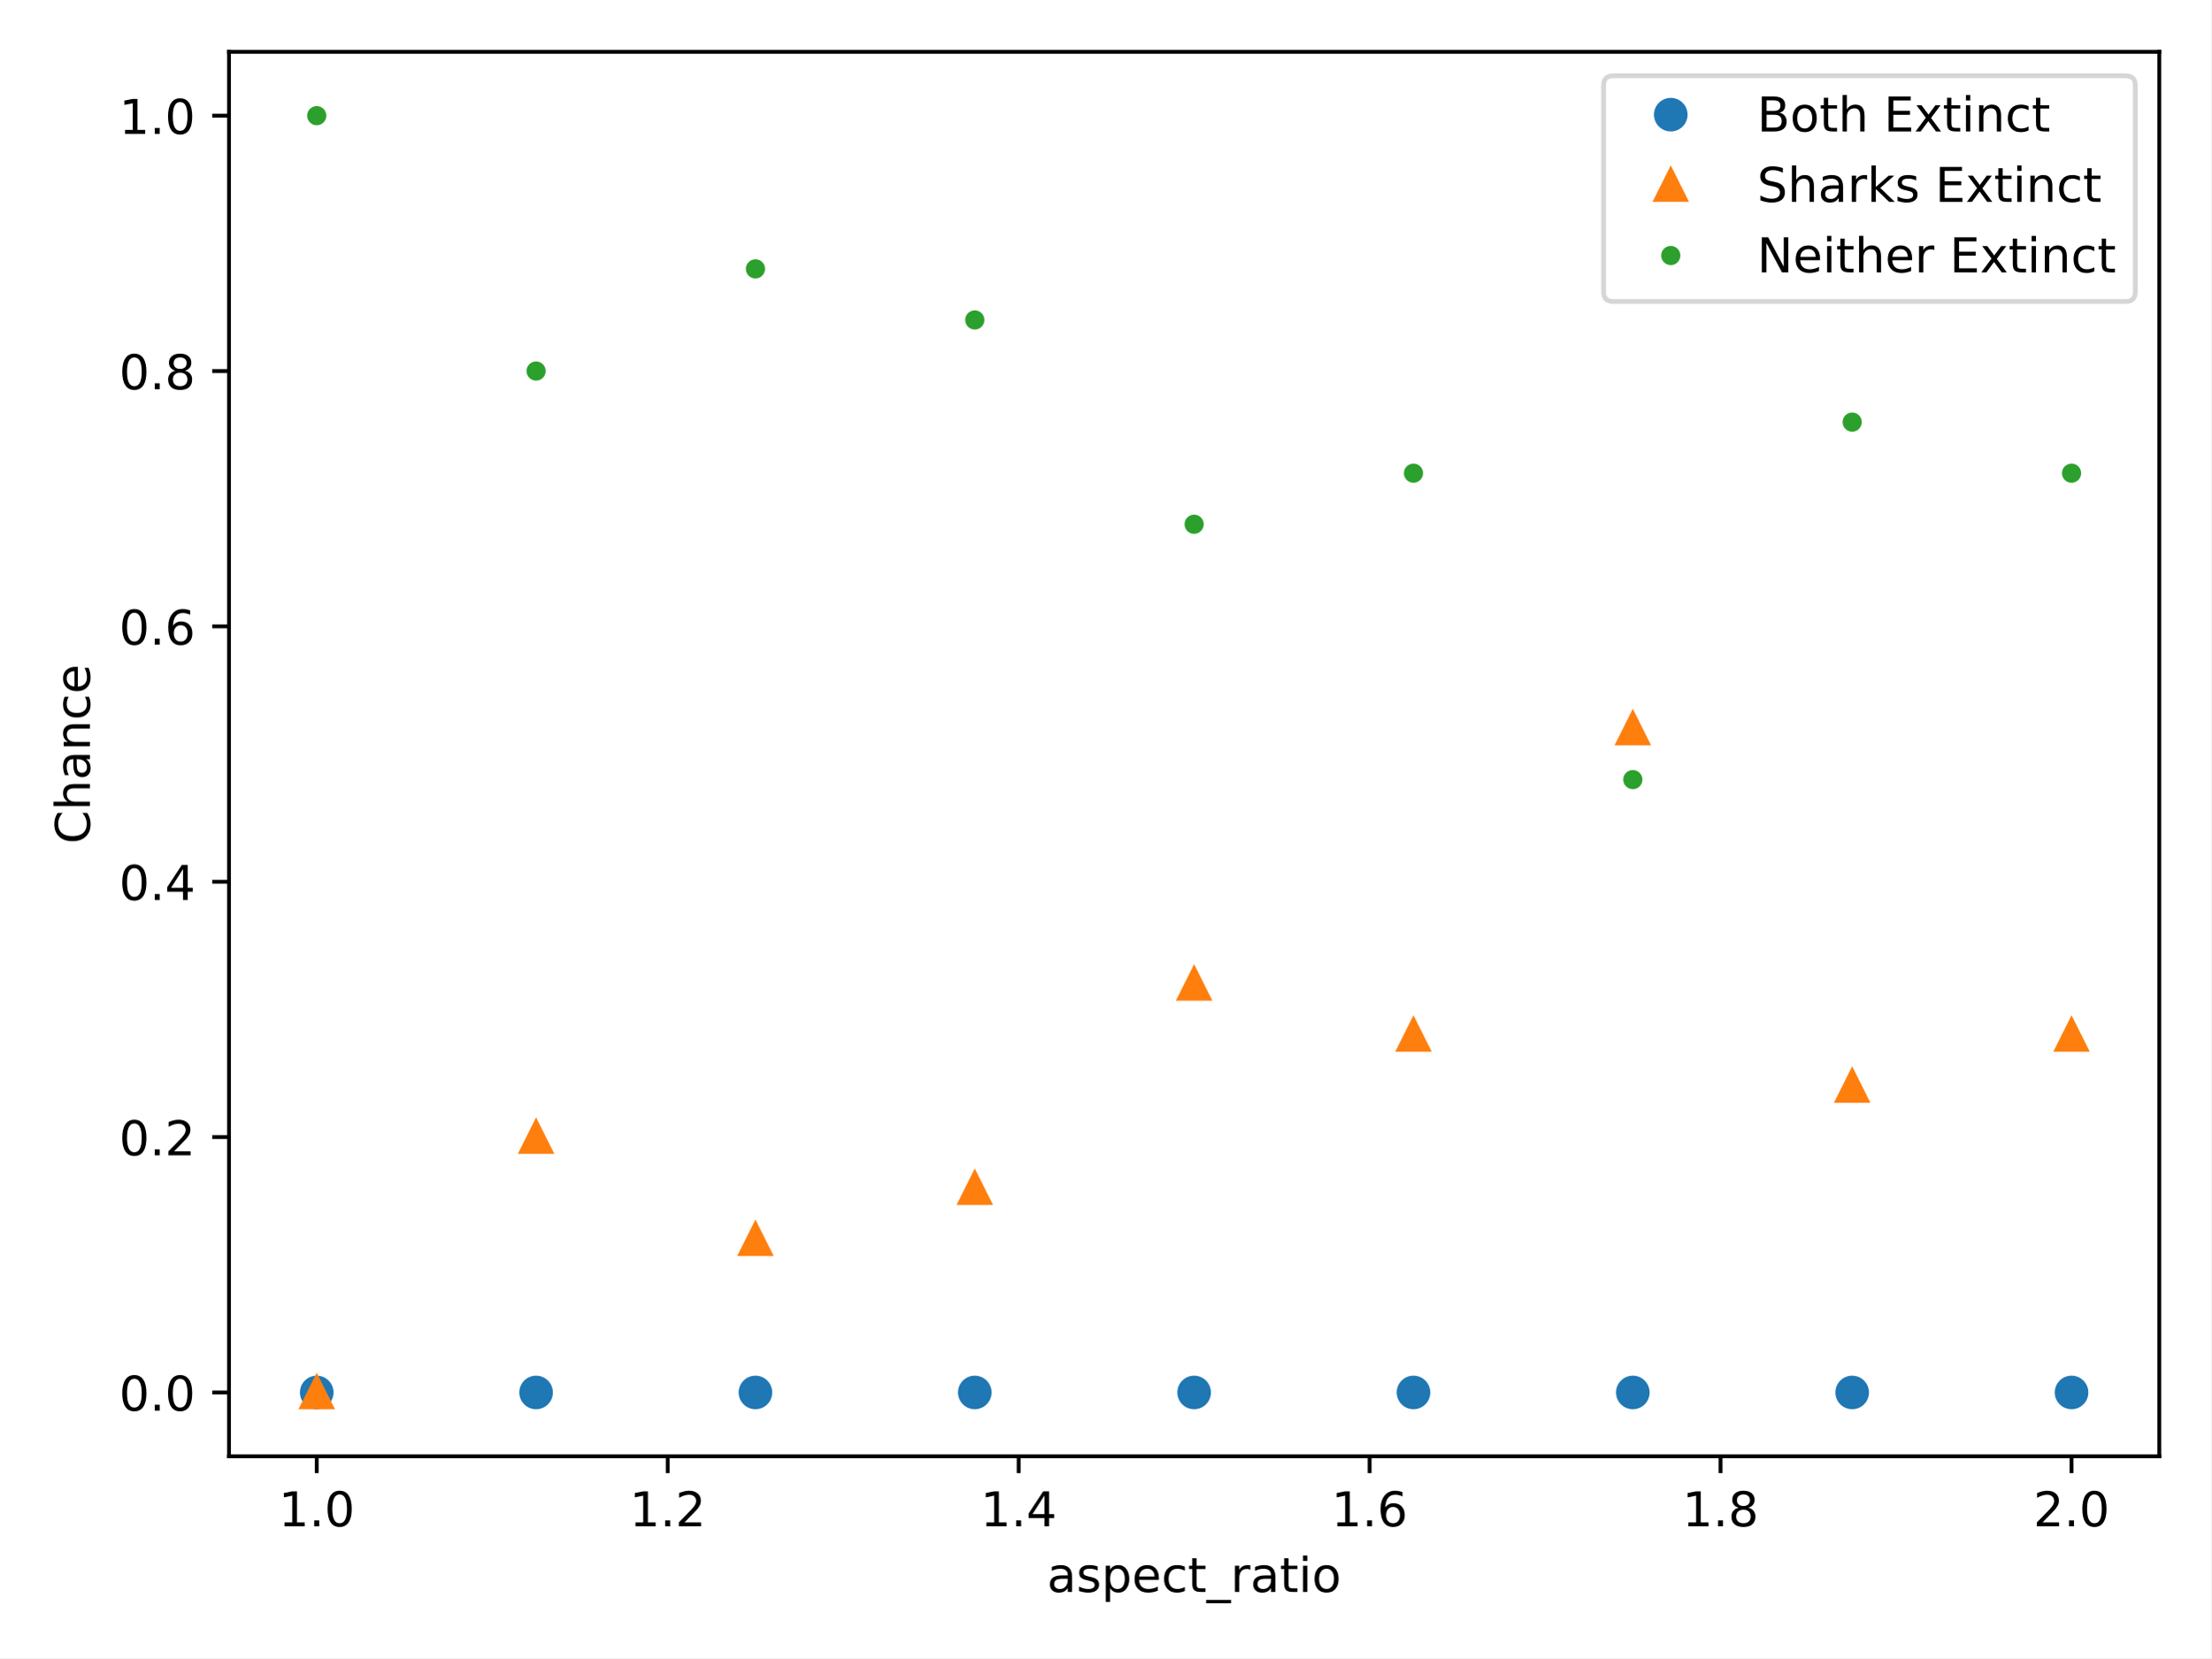
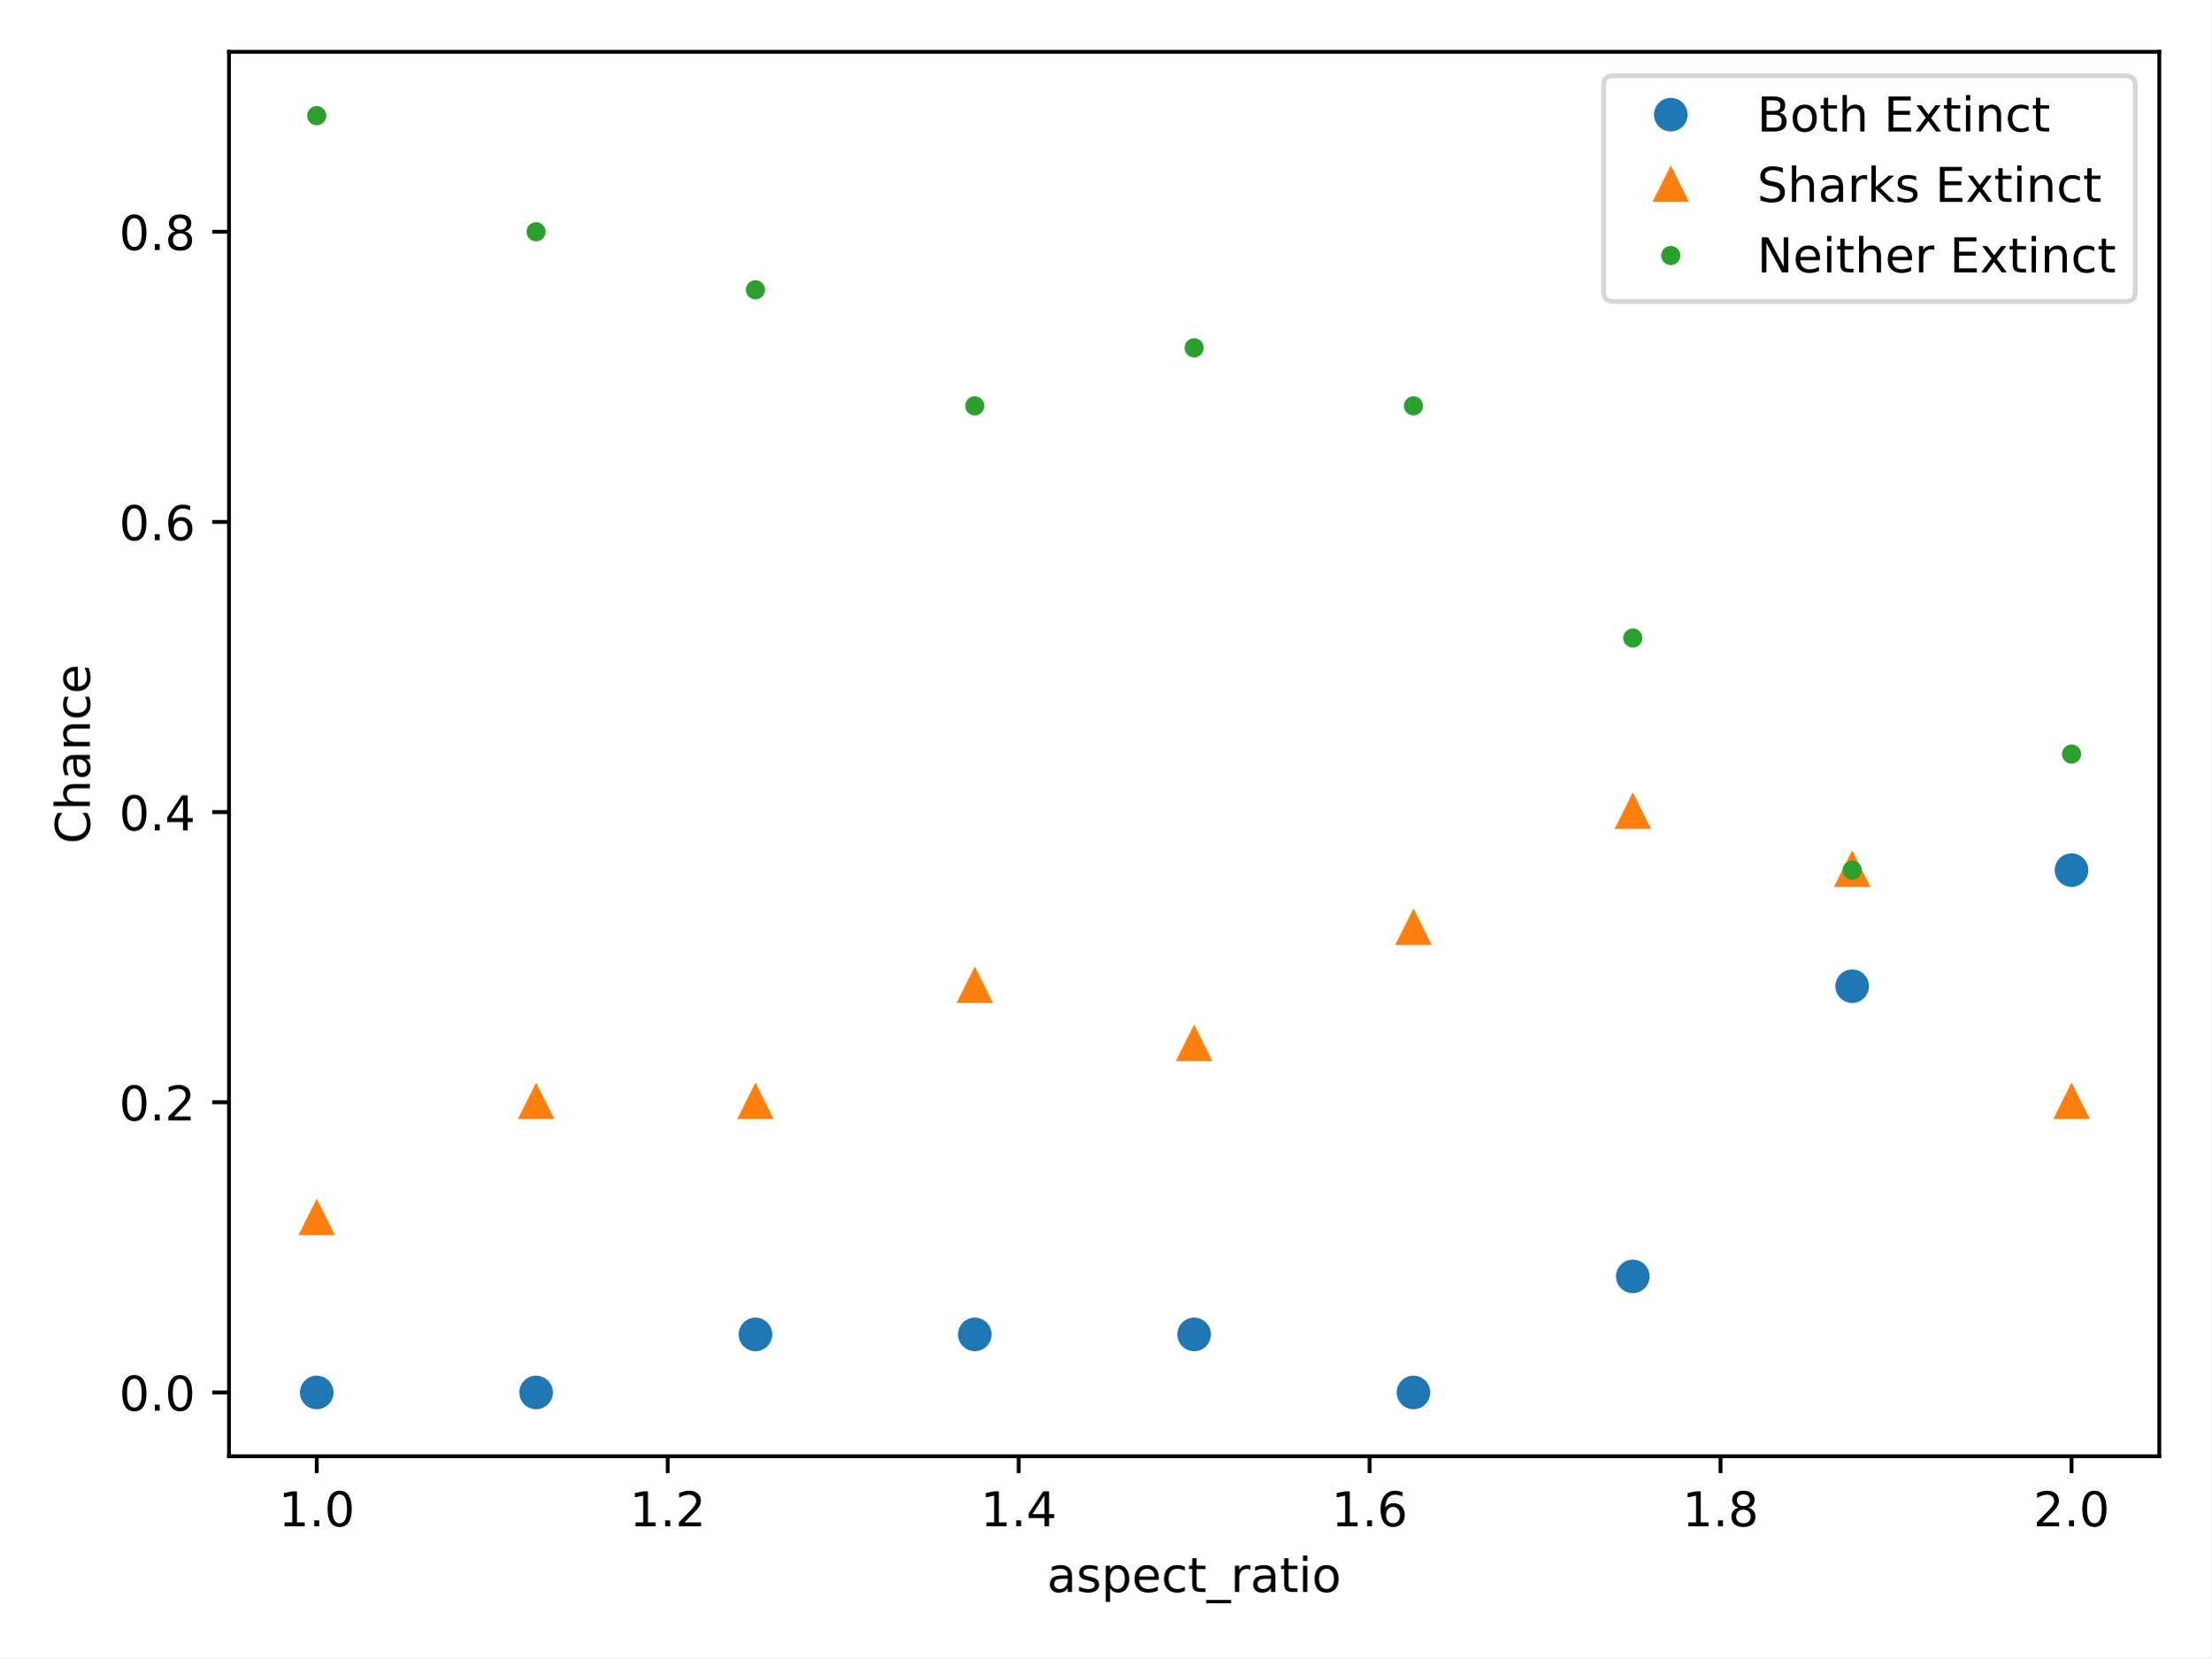
<svg xmlns="http://www.w3.org/2000/svg" xmlns:xlink="http://www.w3.org/1999/xlink" width="460.8pt" height="345.6pt" viewBox="0 0 460.8 345.6" version="1.1">
  <defs>
    <style type="text/css">*{stroke-linejoin: round; stroke-linecap: butt}</style>
  </defs>
  <g id="figure_1">
    <g id="patch_1">
      <path d="M 0 345.6  L 460.8 345.6  L 460.8 0  L 0 0  z " style="fill: #ffffff" />
    </g>
    <g id="axes_1">
      <g id="patch_2">
        <path d="M 47.72 303.539  L 450 303.539  L 450 10.8  L 47.72 10.8  z " style="fill: #ffffff" />
      </g>
      <g id="matplotlib.axis_1">
        <g id="xtick_1">
          <g id="line2d_1">
            <defs>
-               <path id="m0df5770759" d="M 0 0  L 0 3.5  " style="stroke: #000000; stroke-width: 0.8" />
-             </defs>
-             <g>
-               <use xlink:href="#m0df5770759" x="66.005" y="303.539" style="stroke: #000000; stroke-width: 0.8" />
+               <path id="m1a5b34db6d" d="M 0 0  L 0 3.5  " style="stroke: #000000; stroke-width: 0.8" />
+             </defs>
+             <g>
+               <use xlink:href="#m1a5b34db6d" x="66.005" y="303.539" style="stroke: #000000; stroke-width: 0.8" />
            </g>
          </g>
          <g id="text_1">
            <g transform="translate(58.05389 318.1372) scale(0.1 -0.1)">
              <defs>
                <path id="DejaVuSans-31" d="M 794 531  L 1825 531  L 1825 4091  L 703 3866  L 703 4441  L 1819 4666  L 2450 4666  L 2450 531  L 3481 531  L 3481 0  L 794 0  L 794 531  z " transform="scale(0.015625)" />
                <path id="DejaVuSans-2e" d="M 684 794  L 1344 794  L 1344 0  L 684 0  L 684 794  z " transform="scale(0.015625)" />
                <path id="DejaVuSans-30" d="M 2034 4250  Q 1547 4250 1301 3770  Q 1056 3291 1056 2328  Q 1056 1369 1301 889  Q 1547 409 2034 409  Q 2525 409 2770 889  Q 3016 1369 3016 2328  Q 3016 3291 2770 3770  Q 2525 4250 2034 4250  z M 2034 4750  Q 2819 4750 3233 4129  Q 3647 3509 3647 2328  Q 3647 1150 3233 529  Q 2819 -91 2034 -91  Q 1250 -91 836 529  Q 422 1150 422 2328  Q 422 3509 836 4129  Q 1250 4750 2034 4750  z " transform="scale(0.015625)" />
              </defs>
              <use xlink:href="#DejaVuSans-31" />
              <use xlink:href="#DejaVuSans-2e" transform="translate(63.62305 0)" />
              <use xlink:href="#DejaVuSans-30" transform="translate(95.41016 0)" />
            </g>
          </g>
        </g>
        <g id="xtick_2">
          <g id="line2d_2">
            <g>
-               <use xlink:href="#m0df5770759" x="139.147" y="303.539" style="stroke: #000000; stroke-width: 0.8" />
+               <use xlink:href="#m1a5b34db6d" x="139.147" y="303.539" style="stroke: #000000; stroke-width: 0.8" />
            </g>
          </g>
          <g id="text_2">
            <g transform="translate(131.1957 318.1372) scale(0.1 -0.1)">
              <defs>
                <path id="DejaVuSans-32" d="M 1228 531  L 3431 531  L 3431 0  L 469 0  L 469 531  Q 828 903 1448 1529  Q 2069 2156 2228 2338  Q 2531 2678 2651 2914  Q 2772 3150 2772 3378  Q 2772 3750 2511 3984  Q 2250 4219 1831 4219  Q 1534 4219 1204 4116  Q 875 4013 500 3803  L 500 4441  Q 881 4594 1212 4672  Q 1544 4750 1819 4750  Q 2544 4750 2975 4387  Q 3406 4025 3406 3419  Q 3406 3131 3298 2873  Q 3191 2616 2906 2266  Q 2828 2175 2409 1742  Q 1991 1309 1228 531  z " transform="scale(0.015625)" />
              </defs>
              <use xlink:href="#DejaVuSans-31" />
              <use xlink:href="#DejaVuSans-2e" transform="translate(63.62305 0)" />
              <use xlink:href="#DejaVuSans-32" transform="translate(95.41016 0)" />
            </g>
          </g>
        </g>
        <g id="xtick_3">
          <g id="line2d_3">
            <g>
-               <use xlink:href="#m0df5770759" x="212.289" y="303.539" style="stroke: #000000; stroke-width: 0.8" />
+               <use xlink:href="#m1a5b34db6d" x="212.289" y="303.539" style="stroke: #000000; stroke-width: 0.8" />
            </g>
          </g>
          <g id="text_3">
            <g transform="translate(204.3375 318.1372) scale(0.1 -0.1)">
              <defs>
                <path id="DejaVuSans-34" d="M 2419 4116  L 825 1625  L 2419 1625  L 2419 4116  z M 2253 4666  L 3047 4666  L 3047 1625  L 3713 1625  L 3713 1100  L 3047 1100  L 3047 0  L 2419 0  L 2419 1100  L 313 1100  L 313 1709  L 2253 4666  z " transform="scale(0.015625)" />
              </defs>
              <use xlink:href="#DejaVuSans-31" />
              <use xlink:href="#DejaVuSans-2e" transform="translate(63.62305 0)" />
              <use xlink:href="#DejaVuSans-34" transform="translate(95.41016 0)" />
            </g>
          </g>
        </g>
        <g id="xtick_4">
          <g id="line2d_4">
            <g>
-               <use xlink:href="#m0df5770759" x="285.431" y="303.539" style="stroke: #000000; stroke-width: 0.8" />
+               <use xlink:href="#m1a5b34db6d" x="285.431" y="303.539" style="stroke: #000000; stroke-width: 0.8" />
            </g>
          </g>
          <g id="text_4">
            <g transform="translate(277.4793 318.1372) scale(0.1 -0.1)">
              <defs>
                <path id="DejaVuSans-36" d="M 2113 2584  Q 1688 2584 1439 2293  Q 1191 2003 1191 1497  Q 1191 994 1439 701  Q 1688 409 2113 409  Q 2538 409 2786 701  Q 3034 994 3034 1497  Q 3034 2003 2786 2293  Q 2538 2584 2113 2584  z M 3366 4563  L 3366 3988  Q 3128 4100 2886 4159  Q 2644 4219 2406 4219  Q 1781 4219 1451 3797  Q 1122 3375 1075 2522  Q 1259 2794 1537 2939  Q 1816 3084 2150 3084  Q 2853 3084 3261 2657  Q 3669 2231 3669 1497  Q 3669 778 3244 343  Q 2819 -91 2113 -91  Q 1303 -91 875 529  Q 447 1150 447 2328  Q 447 3434 972 4092  Q 1497 4750 2381 4750  Q 2619 4750 2861 4703  Q 3103 4656 3366 4563  z " transform="scale(0.015625)" />
              </defs>
              <use xlink:href="#DejaVuSans-31" />
              <use xlink:href="#DejaVuSans-2e" transform="translate(63.62305 0)" />
              <use xlink:href="#DejaVuSans-36" transform="translate(95.41016 0)" />
            </g>
          </g>
        </g>
        <g id="xtick_5">
          <g id="line2d_5">
            <g>
-               <use xlink:href="#m0df5770759" x="358.573" y="303.539" style="stroke: #000000; stroke-width: 0.8" />
+               <use xlink:href="#m1a5b34db6d" x="358.573" y="303.539" style="stroke: #000000; stroke-width: 0.8" />
            </g>
          </g>
          <g id="text_5">
            <g transform="translate(350.6212 318.1372) scale(0.1 -0.1)">
              <defs>
                <path id="DejaVuSans-38" d="M 2034 2216  Q 1584 2216 1326 1975  Q 1069 1734 1069 1313  Q 1069 891 1326 650  Q 1584 409 2034 409  Q 2484 409 2743 651  Q 3003 894 3003 1313  Q 3003 1734 2745 1975  Q 2488 2216 2034 2216  z M 1403 2484  Q 997 2584 770 2862  Q 544 3141 544 3541  Q 544 4100 942 4425  Q 1341 4750 2034 4750  Q 2731 4750 3128 4425  Q 3525 4100 3525 3541  Q 3525 3141 3298 2862  Q 3072 2584 2669 2484  Q 3125 2378 3379 2068  Q 3634 1759 3634 1313  Q 3634 634 3220 271  Q 2806 -91 2034 -91  Q 1263 -91 848 271  Q 434 634 434 1313  Q 434 1759 690 2068  Q 947 2378 1403 2484  z M 1172 3481  Q 1172 3119 1398 2916  Q 1625 2713 2034 2713  Q 2441 2713 2670 2916  Q 2900 3119 2900 3481  Q 2900 3844 2670 4047  Q 2441 4250 2034 4250  Q 1625 4250 1398 4047  Q 1172 3844 1172 3481  z " transform="scale(0.015625)" />
              </defs>
              <use xlink:href="#DejaVuSans-31" />
              <use xlink:href="#DejaVuSans-2e" transform="translate(63.62305 0)" />
              <use xlink:href="#DejaVuSans-38" transform="translate(95.41016 0)" />
            </g>
          </g>
        </g>
        <g id="xtick_6">
          <g id="line2d_6">
            <g>
-               <use xlink:href="#m0df5770759" x="431.715" y="303.539" style="stroke: #000000; stroke-width: 0.8" />
+               <use xlink:href="#m1a5b34db6d" x="431.715" y="303.539" style="stroke: #000000; stroke-width: 0.8" />
            </g>
          </g>
          <g id="text_6">
            <g transform="translate(423.763 318.1372) scale(0.1 -0.1)">
              <use xlink:href="#DejaVuSans-32" />
              <use xlink:href="#DejaVuSans-2e" transform="translate(63.62305 0)" />
              <use xlink:href="#DejaVuSans-30" transform="translate(95.41016 0)" />
            </g>
          </g>
        </g>
        <g id="text_7">
          <g transform="translate(218.203 331.8153) scale(0.1 -0.1)">
            <defs>
              <path id="DejaVuSans-61" d="M 2194 1759  Q 1497 1759 1228 1600  Q 959 1441 959 1056  Q 959 750 1161 570  Q 1363 391 1709 391  Q 2188 391 2477 730  Q 2766 1069 2766 1631  L 2766 1759  L 2194 1759  z M 3341 1997  L 3341 0  L 2766 0  L 2766 531  Q 2569 213 2275 61  Q 1981 -91 1556 -91  Q 1019 -91 701 211  Q 384 513 384 1019  Q 384 1609 779 1909  Q 1175 2209 1959 2209  L 2766 2209  L 2766 2266  Q 2766 2663 2505 2880  Q 2244 3097 1772 3097  Q 1472 3097 1187 3025  Q 903 2953 641 2809  L 641 3341  Q 956 3463 1253 3523  Q 1550 3584 1831 3584  Q 2591 3584 2966 3190  Q 3341 2797 3341 1997  z " transform="scale(0.015625)" />
              <path id="DejaVuSans-73" d="M 2834 3397  L 2834 2853  Q 2591 2978 2328 3040  Q 2066 3103 1784 3103  Q 1356 3103 1142 2972  Q 928 2841 928 2578  Q 928 2378 1081 2264  Q 1234 2150 1697 2047  L 1894 2003  Q 2506 1872 2764 1633  Q 3022 1394 3022 966  Q 3022 478 2636 193  Q 2250 -91 1575 -91  Q 1294 -91 989 -36  Q 684 19 347 128  L 347 722  Q 666 556 975 473  Q 1284 391 1588 391  Q 1994 391 2212 530  Q 2431 669 2431 922  Q 2431 1156 2273 1281  Q 2116 1406 1581 1522  L 1381 1569  Q 847 1681 609 1914  Q 372 2147 372 2553  Q 372 3047 722 3315  Q 1072 3584 1716 3584  Q 2034 3584 2315 3537  Q 2597 3491 2834 3397  z " transform="scale(0.015625)" />
              <path id="DejaVuSans-70" d="M 1159 525  L 1159 -1331  L 581 -1331  L 581 3500  L 1159 3500  L 1159 2969  Q 1341 3281 1617 3432  Q 1894 3584 2278 3584  Q 2916 3584 3314 3078  Q 3713 2572 3713 1747  Q 3713 922 3314 415  Q 2916 -91 2278 -91  Q 1894 -91 1617 61  Q 1341 213 1159 525  z M 3116 1747  Q 3116 2381 2855 2742  Q 2594 3103 2138 3103  Q 1681 3103 1420 2742  Q 1159 2381 1159 1747  Q 1159 1113 1420 752  Q 1681 391 2138 391  Q 2594 391 2855 752  Q 3116 1113 3116 1747  z " transform="scale(0.015625)" />
              <path id="DejaVuSans-65" d="M 3597 1894  L 3597 1613  L 953 1613  Q 991 1019 1311 708  Q 1631 397 2203 397  Q 2534 397 2845 478  Q 3156 559 3463 722  L 3463 178  Q 3153 47 2828 -22  Q 2503 -91 2169 -91  Q 1331 -91 842 396  Q 353 884 353 1716  Q 353 2575 817 3079  Q 1281 3584 2069 3584  Q 2775 3584 3186 3129  Q 3597 2675 3597 1894  z M 3022 2063  Q 3016 2534 2758 2815  Q 2500 3097 2075 3097  Q 1594 3097 1305 2825  Q 1016 2553 972 2059  L 3022 2063  z " transform="scale(0.015625)" />
              <path id="DejaVuSans-63" d="M 3122 3366  L 3122 2828  Q 2878 2963 2633 3030  Q 2388 3097 2138 3097  Q 1578 3097 1268 2742  Q 959 2388 959 1747  Q 959 1106 1268 751  Q 1578 397 2138 397  Q 2388 397 2633 464  Q 2878 531 3122 666  L 3122 134  Q 2881 22 2623 -34  Q 2366 -91 2075 -91  Q 1284 -91 818 406  Q 353 903 353 1747  Q 353 2603 823 3093  Q 1294 3584 2113 3584  Q 2378 3584 2631 3529  Q 2884 3475 3122 3366  z " transform="scale(0.015625)" />
              <path id="DejaVuSans-74" d="M 1172 4494  L 1172 3500  L 2356 3500  L 2356 3053  L 1172 3053  L 1172 1153  Q 1172 725 1289 603  Q 1406 481 1766 481  L 2356 481  L 2356 0  L 1766 0  Q 1100 0 847 248  Q 594 497 594 1153  L 594 3053  L 172 3053  L 172 3500  L 594 3500  L 594 4494  L 1172 4494  z " transform="scale(0.015625)" />
              <path id="DejaVuSans-5f" d="M 3263 -1063  L 3263 -1509  L -63 -1509  L -63 -1063  L 3263 -1063  z " transform="scale(0.015625)" />
              <path id="DejaVuSans-72" d="M 2631 2963  Q 2534 3019 2420 3045  Q 2306 3072 2169 3072  Q 1681 3072 1420 2755  Q 1159 2438 1159 1844  L 1159 0  L 581 0  L 581 3500  L 1159 3500  L 1159 2956  Q 1341 3275 1631 3429  Q 1922 3584 2338 3584  Q 2397 3584 2469 3576  Q 2541 3569 2628 3553  L 2631 2963  z " transform="scale(0.015625)" />
              <path id="DejaVuSans-69" d="M 603 3500  L 1178 3500  L 1178 0  L 603 0  L 603 3500  z M 603 4863  L 1178 4863  L 1178 4134  L 603 4134  L 603 4863  z " transform="scale(0.015625)" />
              <path id="DejaVuSans-6f" d="M 1959 3097  Q 1497 3097 1228 2736  Q 959 2375 959 1747  Q 959 1119 1226 758  Q 1494 397 1959 397  Q 2419 397 2687 759  Q 2956 1122 2956 1747  Q 2956 2369 2687 2733  Q 2419 3097 1959 3097  z M 1959 3584  Q 2709 3584 3137 3096  Q 3566 2609 3566 1747  Q 3566 888 3137 398  Q 2709 -91 1959 -91  Q 1206 -91 779 398  Q 353 888 353 1747  Q 353 2609 779 3096  Q 1206 3584 1959 3584  z " transform="scale(0.015625)" />
            </defs>
            <use xlink:href="#DejaVuSans-61" />
            <use xlink:href="#DejaVuSans-73" transform="translate(61.2793 0)" />
            <use xlink:href="#DejaVuSans-70" transform="translate(113.3789 0)" />
            <use xlink:href="#DejaVuSans-65" transform="translate(176.8555 0)" />
            <use xlink:href="#DejaVuSans-63" transform="translate(238.3789 0)" />
            <use xlink:href="#DejaVuSans-74" transform="translate(293.3594 0)" />
            <use xlink:href="#DejaVuSans-5f" transform="translate(332.5684 0)" />
            <use xlink:href="#DejaVuSans-72" transform="translate(382.5684 0)" />
            <use xlink:href="#DejaVuSans-61" transform="translate(423.6816 0)" />
            <use xlink:href="#DejaVuSans-74" transform="translate(484.9609 0)" />
            <use xlink:href="#DejaVuSans-69" transform="translate(524.1699 0)" />
            <use xlink:href="#DejaVuSans-6f" transform="translate(551.9531 0)" />
          </g>
        </g>
      </g>
      <g id="matplotlib.axis_2">
        <g id="ytick_1">
          <g id="line2d_7">
            <defs>
-               <path id="mc9a791403e" d="M 0 0  L -3.5 0  " style="stroke: #000000; stroke-width: 0.8" />
-             </defs>
-             <g>
-               <use xlink:href="#mc9a791403e" x="47.72" y="290.232" style="stroke: #000000; stroke-width: 0.8" />
+               <path id="m30289032f2" d="M 0 0  L -3.5 0  " style="stroke: #000000; stroke-width: 0.8" />
+             </defs>
+             <g>
+               <use xlink:href="#m30289032f2" x="47.72" y="290.232" style="stroke: #000000; stroke-width: 0.8" />
            </g>
          </g>
          <g id="text_8">
            <g transform="translate(24.81687 294.0317) scale(0.1 -0.1)">
              <use xlink:href="#DejaVuSans-30" />
              <use xlink:href="#DejaVuSans-2e" transform="translate(63.62305 0)" />
              <use xlink:href="#DejaVuSans-30" transform="translate(95.41016 0)" />
            </g>
          </g>
        </g>
        <g id="ytick_2">
          <g id="line2d_8">
            <g>
-               <use xlink:href="#mc9a791403e" x="47.72" y="237.007" style="stroke: #000000; stroke-width: 0.8" />
+               <use xlink:href="#m30289032f2" x="47.72" y="229.749" style="stroke: #000000; stroke-width: 0.8" />
            </g>
          </g>
          <g id="text_9">
-             <g transform="translate(24.81687 240.8064) scale(0.1 -0.1)">
+             <g transform="translate(24.81687 233.5484) scale(0.1 -0.1)">
              <use xlink:href="#DejaVuSans-30" />
              <use xlink:href="#DejaVuSans-2e" transform="translate(63.62305 0)" />
              <use xlink:href="#DejaVuSans-32" transform="translate(95.41016 0)" />
            </g>
          </g>
        </g>
        <g id="ytick_3">
          <g id="line2d_9">
            <g>
-               <use xlink:href="#mc9a791403e" x="47.72" y="183.782" style="stroke: #000000; stroke-width: 0.8" />
+               <use xlink:href="#m30289032f2" x="47.72" y="169.266" style="stroke: #000000; stroke-width: 0.8" />
            </g>
          </g>
          <g id="text_10">
-             <g transform="translate(24.81687 187.5812) scale(0.1 -0.1)">
+             <g transform="translate(24.81687 173.0652) scale(0.1 -0.1)">
              <use xlink:href="#DejaVuSans-30" />
              <use xlink:href="#DejaVuSans-2e" transform="translate(63.62305 0)" />
              <use xlink:href="#DejaVuSans-34" transform="translate(95.41016 0)" />
            </g>
          </g>
        </g>
        <g id="ytick_4">
          <g id="line2d_10">
            <g>
-               <use xlink:href="#mc9a791403e" x="47.72" y="130.557" style="stroke: #000000; stroke-width: 0.8" />
+               <use xlink:href="#m30289032f2" x="47.72" y="108.783" style="stroke: #000000; stroke-width: 0.8" />
            </g>
          </g>
          <g id="text_11">
-             <g transform="translate(24.81687 134.356) scale(0.1 -0.1)">
+             <g transform="translate(24.81687 112.582) scale(0.1 -0.1)">
              <use xlink:href="#DejaVuSans-30" />
              <use xlink:href="#DejaVuSans-2e" transform="translate(63.62305 0)" />
              <use xlink:href="#DejaVuSans-36" transform="translate(95.41016 0)" />
            </g>
          </g>
        </g>
        <g id="ytick_5">
          <g id="line2d_11">
            <g>
-               <use xlink:href="#mc9a791403e" x="47.72" y="77.332" style="stroke: #000000; stroke-width: 0.8" />
+               <use xlink:href="#m30289032f2" x="47.72" y="48.3" style="stroke: #000000; stroke-width: 0.8" />
            </g>
          </g>
          <g id="text_12">
-             <g transform="translate(24.81687 81.13075) scale(0.1 -0.1)">
+             <g transform="translate(24.81687 52.09881) scale(0.1 -0.1)">
              <use xlink:href="#DejaVuSans-30" />
              <use xlink:href="#DejaVuSans-2e" transform="translate(63.62305 0)" />
              <use xlink:href="#DejaVuSans-38" transform="translate(95.41016 0)" />
            </g>
          </g>
        </g>
-         <g id="ytick_6">
-           <g id="line2d_12">
-             <g>
-               <use xlink:href="#mc9a791403e" x="47.72" y="24.106" style="stroke: #000000; stroke-width: 0.8" />
-             </g>
-           </g>
-           <g id="text_13">
-             <g transform="translate(24.81687 27.90553) scale(0.1 -0.1)">
-               <use xlink:href="#DejaVuSans-31" />
-               <use xlink:href="#DejaVuSans-2e" transform="translate(63.62305 0)" />
-               <use xlink:href="#DejaVuSans-30" transform="translate(95.41016 0)" />
-             </g>
-           </g>
-         </g>
-         <g id="text_14">
+         <g id="text_13">
          <g transform="translate(18.73719 175.8881) rotate(-90) scale(0.1 -0.1)">
            <defs>
              <path id="DejaVuSans-43" d="M 4122 4306  L 4122 3641  Q 3803 3938 3442 4084  Q 3081 4231 2675 4231  Q 1875 4231 1450 3742  Q 1025 3253 1025 2328  Q 1025 1406 1450 917  Q 1875 428 2675 428  Q 3081 428 3442 575  Q 3803 722 4122 1019  L 4122 359  Q 3791 134 3420 21  Q 3050 -91 2638 -91  Q 1578 -91 968 557  Q 359 1206 359 2328  Q 359 3453 968 4101  Q 1578 4750 2638 4750  Q 3056 4750 3426 4639  Q 3797 4528 4122 4306  z " transform="scale(0.015625)" />
              <path id="DejaVuSans-68" d="M 3513 2113  L 3513 0  L 2938 0  L 2938 2094  Q 2938 2591 2744 2837  Q 2550 3084 2163 3084  Q 1697 3084 1428 2787  Q 1159 2491 1159 1978  L 1159 0  L 581 0  L 581 4863  L 1159 4863  L 1159 2956  Q 1366 3272 1645 3428  Q 1925 3584 2291 3584  Q 2894 3584 3203 3211  Q 3513 2838 3513 2113  z " transform="scale(0.015625)" />
              <path id="DejaVuSans-6e" d="M 3513 2113  L 3513 0  L 2938 0  L 2938 2094  Q 2938 2591 2744 2837  Q 2550 3084 2163 3084  Q 1697 3084 1428 2787  Q 1159 2491 1159 1978  L 1159 0  L 581 0  L 581 3500  L 1159 3500  L 1159 2956  Q 1366 3272 1645 3428  Q 1925 3584 2291 3584  Q 2894 3584 3203 3211  Q 3513 2838 3513 2113  z " transform="scale(0.015625)" />
            </defs>
            <use xlink:href="#DejaVuSans-43" />
            <use xlink:href="#DejaVuSans-68" transform="translate(69.82422 0)" />
            <use xlink:href="#DejaVuSans-61" transform="translate(133.2031 0)" />
            <use xlink:href="#DejaVuSans-6e" transform="translate(194.4824 0)" />
            <use xlink:href="#DejaVuSans-63" transform="translate(257.8613 0)" />
            <use xlink:href="#DejaVuSans-65" transform="translate(312.8418 0)" />
          </g>
        </g>
      </g>
+       <g id="line2d_12">
+         <defs>
+           <path id="m488a7709ec" d="M 0 3  C 0.796 3 1.559 2.684 2.121 2.121  C 2.684 1.559 3 0.796 3 0  C 3 -0.796 2.684 -1.559 2.121 -2.121  C 1.559 -2.684 0.796 -3 0 -3  C -0.796 -3 -1.559 -2.684 -2.121 -2.121  C -2.684 -1.559 -3 -0.796 -3 0  C -3 0.796 -2.684 1.559 -2.121 2.121  C -1.559 2.684 -0.796 3 0 3  z " style="stroke: #1f77b4" />
+         </defs>
+         <g clip-path="url(#pb8d4a49fd9)">
+           <use xlink:href="#m488a7709ec" x="66.005" y="290.232" style="fill: #1f77b4; stroke: #1f77b4" />
+           <use xlink:href="#m488a7709ec" x="111.719" y="290.232" style="fill: #1f77b4; stroke: #1f77b4" />
+           <use xlink:href="#m488a7709ec" x="157.433" y="278.136" style="fill: #1f77b4; stroke: #1f77b4" />
+           <use xlink:href="#m488a7709ec" x="203.146" y="278.136" style="fill: #1f77b4; stroke: #1f77b4" />
+           <use xlink:href="#m488a7709ec" x="248.86" y="278.136" style="fill: #1f77b4; stroke: #1f77b4" />
+           <use xlink:href="#m488a7709ec" x="294.574" y="290.232" style="fill: #1f77b4; stroke: #1f77b4" />
+           <use xlink:href="#m488a7709ec" x="340.287" y="266.039" style="fill: #1f77b4; stroke: #1f77b4" />
+           <use xlink:href="#m488a7709ec" x="386.001" y="205.556" style="fill: #1f77b4; stroke: #1f77b4" />
+           <use xlink:href="#m488a7709ec" x="431.715" y="181.363" style="fill: #1f77b4; stroke: #1f77b4" />
+         </g>
+       </g>
      <g id="line2d_13">
        <defs>
-           <path id="m2fa25c35a1" d="M 0 3  C 0.796 3 1.559 2.684 2.121 2.121  C 2.684 1.559 3 0.796 3 0  C 3 -0.796 2.684 -1.559 2.121 -2.121  C 1.559 -2.684 0.796 -3 0 -3  C -0.796 -3 -1.559 -2.684 -2.121 -2.121  C -2.684 -1.559 -3 -0.796 -3 0  C -3 0.796 -2.684 1.559 -2.121 2.121  C -1.559 2.684 -0.796 3 0 3  z " style="stroke: #1f77b4" />
+           <path id="mef3a8cb5e0" d="M 0 -3  L -3 3  L 3 3  z " style="stroke: #ff7f0e; stroke-linejoin: miter" />
        </defs>
-         <g clip-path="url(#p90895b4f1f)">
-           <use xlink:href="#m2fa25c35a1" x="66.005" y="290.232" style="fill: #1f77b4; stroke: #1f77b4" />
-           <use xlink:href="#m2fa25c35a1" x="111.719" y="290.232" style="fill: #1f77b4; stroke: #1f77b4" />
-           <use xlink:href="#m2fa25c35a1" x="157.433" y="290.232" style="fill: #1f77b4; stroke: #1f77b4" />
-           <use xlink:href="#m2fa25c35a1" x="203.146" y="290.232" style="fill: #1f77b4; stroke: #1f77b4" />
-           <use xlink:href="#m2fa25c35a1" x="248.86" y="290.232" style="fill: #1f77b4; stroke: #1f77b4" />
-           <use xlink:href="#m2fa25c35a1" x="294.574" y="290.232" style="fill: #1f77b4; stroke: #1f77b4" />
-           <use xlink:href="#m2fa25c35a1" x="340.287" y="290.232" style="fill: #1f77b4; stroke: #1f77b4" />
-           <use xlink:href="#m2fa25c35a1" x="386.001" y="290.232" style="fill: #1f77b4; stroke: #1f77b4" />
-           <use xlink:href="#m2fa25c35a1" x="431.715" y="290.232" style="fill: #1f77b4; stroke: #1f77b4" />
+         <g clip-path="url(#pb8d4a49fd9)">
+           <use xlink:href="#mef3a8cb5e0" x="66.005" y="253.943" style="fill: #ff7f0e; stroke: #ff7f0e; stroke-linejoin: miter" />
+           <use xlink:href="#mef3a8cb5e0" x="111.719" y="229.749" style="fill: #ff7f0e; stroke: #ff7f0e; stroke-linejoin: miter" />
+           <use xlink:href="#mef3a8cb5e0" x="157.433" y="229.749" style="fill: #ff7f0e; stroke: #ff7f0e; stroke-linejoin: miter" />
+           <use xlink:href="#mef3a8cb5e0" x="203.146" y="205.556" style="fill: #ff7f0e; stroke: #ff7f0e; stroke-linejoin: miter" />
+           <use xlink:href="#mef3a8cb5e0" x="248.86" y="217.653" style="fill: #ff7f0e; stroke: #ff7f0e; stroke-linejoin: miter" />
+           <use xlink:href="#mef3a8cb5e0" x="294.574" y="193.459" style="fill: #ff7f0e; stroke: #ff7f0e; stroke-linejoin: miter" />
+           <use xlink:href="#mef3a8cb5e0" x="340.287" y="169.266" style="fill: #ff7f0e; stroke: #ff7f0e; stroke-linejoin: miter" />
+           <use xlink:href="#mef3a8cb5e0" x="386.001" y="181.363" style="fill: #ff7f0e; stroke: #ff7f0e; stroke-linejoin: miter" />
+           <use xlink:href="#mef3a8cb5e0" x="431.715" y="229.749" style="fill: #ff7f0e; stroke: #ff7f0e; stroke-linejoin: miter" />
        </g>
      </g>
      <g id="line2d_14">
        <defs>
-           <path id="ma87cd0f16b" d="M 0 -3  L -3 3  L 3 3  z " style="stroke: #ff7f0e; stroke-linejoin: miter" />
+           <path id="m56a3bf4379" d="M 0 1.5  C 0.398 1.5 0.779 1.342 1.061 1.061  C 1.342 0.779 1.5 0.398 1.5 0  C 1.5 -0.398 1.342 -0.779 1.061 -1.061  C 0.779 -1.342 0.398 -1.5 0 -1.5  C -0.398 -1.5 -0.779 -1.342 -1.061 -1.061  C -1.342 -0.779 -1.5 -0.398 -1.5 0  C -1.5 0.398 -1.342 0.779 -1.061 1.061  C -0.779 1.342 -0.398 1.5 0 1.5  z " style="stroke: #2ca02c" />
        </defs>
-         <g clip-path="url(#p90895b4f1f)">
-           <use xlink:href="#ma87cd0f16b" x="66.005" y="290.232" style="fill: #ff7f0e; stroke: #ff7f0e; stroke-linejoin: miter" />
-           <use xlink:href="#ma87cd0f16b" x="111.719" y="237.007" style="fill: #ff7f0e; stroke: #ff7f0e; stroke-linejoin: miter" />
-           <use xlink:href="#ma87cd0f16b" x="157.433" y="258.297" style="fill: #ff7f0e; stroke: #ff7f0e; stroke-linejoin: miter" />
-           <use xlink:href="#ma87cd0f16b" x="203.146" y="247.652" style="fill: #ff7f0e; stroke: #ff7f0e; stroke-linejoin: miter" />
-           <use xlink:href="#ma87cd0f16b" x="248.86" y="205.072" style="fill: #ff7f0e; stroke: #ff7f0e; stroke-linejoin: miter" />
-           <use xlink:href="#ma87cd0f16b" x="294.574" y="215.717" style="fill: #ff7f0e; stroke: #ff7f0e; stroke-linejoin: miter" />
-           <use xlink:href="#ma87cd0f16b" x="340.287" y="151.847" style="fill: #ff7f0e; stroke: #ff7f0e; stroke-linejoin: miter" />
-           <use xlink:href="#ma87cd0f16b" x="386.001" y="226.362" style="fill: #ff7f0e; stroke: #ff7f0e; stroke-linejoin: miter" />
-           <use xlink:href="#ma87cd0f16b" x="431.715" y="215.717" style="fill: #ff7f0e; stroke: #ff7f0e; stroke-linejoin: miter" />
-         </g>
-       </g>
-       <g id="line2d_15">
-         <defs>
-           <path id="m6213b8112e" d="M 0 1.5  C 0.398 1.5 0.779 1.342 1.061 1.061  C 1.342 0.779 1.5 0.398 1.5 0  C 1.5 -0.398 1.342 -0.779 1.061 -1.061  C 0.779 -1.342 0.398 -1.5 0 -1.5  C -0.398 -1.5 -0.779 -1.342 -1.061 -1.061  C -1.342 -0.779 -1.5 -0.398 -1.5 0  C -1.5 0.398 -1.342 0.779 -1.061 1.061  C -0.779 1.342 -0.398 1.5 0 1.5  z " style="stroke: #2ca02c" />
-         </defs>
-         <g clip-path="url(#p90895b4f1f)">
-           <use xlink:href="#m6213b8112e" x="66.005" y="24.106" style="fill: #2ca02c; stroke: #2ca02c" />
-           <use xlink:href="#m6213b8112e" x="111.719" y="77.332" style="fill: #2ca02c; stroke: #2ca02c" />
-           <use xlink:href="#m6213b8112e" x="157.433" y="56.041" style="fill: #2ca02c; stroke: #2ca02c" />
-           <use xlink:href="#m6213b8112e" x="203.146" y="66.686" style="fill: #2ca02c; stroke: #2ca02c" />
-           <use xlink:href="#m6213b8112e" x="248.86" y="109.267" style="fill: #2ca02c; stroke: #2ca02c" />
-           <use xlink:href="#m6213b8112e" x="294.574" y="98.622" style="fill: #2ca02c; stroke: #2ca02c" />
-           <use xlink:href="#m6213b8112e" x="340.287" y="162.492" style="fill: #2ca02c; stroke: #2ca02c" />
-           <use xlink:href="#m6213b8112e" x="386.001" y="87.977" style="fill: #2ca02c; stroke: #2ca02c" />
-           <use xlink:href="#m6213b8112e" x="431.715" y="98.622" style="fill: #2ca02c; stroke: #2ca02c" />
+         <g clip-path="url(#pb8d4a49fd9)">
+           <use xlink:href="#m56a3bf4379" x="66.005" y="24.106" style="fill: #2ca02c; stroke: #2ca02c" />
+           <use xlink:href="#m56a3bf4379" x="111.719" y="48.3" style="fill: #2ca02c; stroke: #2ca02c" />
+           <use xlink:href="#m56a3bf4379" x="157.433" y="60.396" style="fill: #2ca02c; stroke: #2ca02c" />
+           <use xlink:href="#m56a3bf4379" x="203.146" y="84.59" style="fill: #2ca02c; stroke: #2ca02c" />
+           <use xlink:href="#m56a3bf4379" x="248.86" y="72.493" style="fill: #2ca02c; stroke: #2ca02c" />
+           <use xlink:href="#m56a3bf4379" x="294.574" y="84.59" style="fill: #2ca02c; stroke: #2ca02c" />
+           <use xlink:href="#m56a3bf4379" x="340.287" y="132.976" style="fill: #2ca02c; stroke: #2ca02c" />
+           <use xlink:href="#m56a3bf4379" x="386.001" y="181.363" style="fill: #2ca02c; stroke: #2ca02c" />
+           <use xlink:href="#m56a3bf4379" x="431.715" y="157.169" style="fill: #2ca02c; stroke: #2ca02c" />
        </g>
      </g>
      <g id="patch_3">
        <path d="M 47.72 303.539  L 47.72 10.8  " style="fill: none; stroke: #000000; stroke-width: 0.8; stroke-linejoin: miter; stroke-linecap: square" />
      </g>
      <g id="patch_4">
        <path d="M 450 303.539  L 450 10.8  " style="fill: none; stroke: #000000; stroke-width: 0.8; stroke-linejoin: miter; stroke-linecap: square" />
      </g>
      <g id="patch_5">
        <path d="M 47.72 303.539  L 450 303.539  " style="fill: none; stroke: #000000; stroke-width: 0.8; stroke-linejoin: miter; stroke-linecap: square" />
      </g>
      <g id="patch_6">
        <path d="M 47.72 10.8  L 450 10.8  " style="fill: none; stroke: #000000; stroke-width: 0.8; stroke-linejoin: miter; stroke-linecap: square" />
      </g>
      <g id="legend_1">
        <g id="patch_7">
          <path d="M 336.195 62.834  L 443 62.834  Q 445 62.834 445 60.834  L 445 17.8  Q 445 15.8 443 15.8  L 336.195 15.8  Q 334.195 15.8 334.195 17.8  L 334.195 60.834  Q 334.195 62.834 336.195 62.834  z " style="fill: #ffffff; opacity: 0.8; stroke: #cccccc; stroke-linejoin: miter" />
        </g>
-         <g id="line2d_16">
+         <g id="line2d_15">
          <g>
-             <use xlink:href="#m2fa25c35a1" x="348.195" y="23.898" style="fill: #1f77b4; stroke: #1f77b4" />
-           </g>
-         </g>
-         <g id="text_15">
+             <use xlink:href="#m488a7709ec" x="348.195" y="23.898" style="fill: #1f77b4; stroke: #1f77b4" />
+           </g>
+         </g>
+         <g id="text_14">
          <g transform="translate(366.1953 27.39844) scale(0.1 -0.1)">
            <defs>
              <path id="DejaVuSans-42" d="M 1259 2228  L 1259 519  L 2272 519  Q 2781 519 3026 730  Q 3272 941 3272 1375  Q 3272 1813 3026 2020  Q 2781 2228 2272 2228  L 1259 2228  z M 1259 4147  L 1259 2741  L 2194 2741  Q 2656 2741 2882 2914  Q 3109 3088 3109 3444  Q 3109 3797 2882 3972  Q 2656 4147 2194 4147  L 1259 4147  z M 628 4666  L 2241 4666  Q 2963 4666 3353 4366  Q 3744 4066 3744 3513  Q 3744 3084 3544 2831  Q 3344 2578 2956 2516  Q 3422 2416 3680 2098  Q 3938 1781 3938 1306  Q 3938 681 3513 340  Q 3088 0 2303 0  L 628 0  L 628 4666  z " transform="scale(0.015625)" />
              <path id="DejaVuSans-20" transform="scale(0.015625)" />
              <path id="DejaVuSans-45" d="M 628 4666  L 3578 4666  L 3578 4134  L 1259 4134  L 1259 2753  L 3481 2753  L 3481 2222  L 1259 2222  L 1259 531  L 3634 531  L 3634 0  L 628 0  L 628 4666  z " transform="scale(0.015625)" />
              <path id="DejaVuSans-78" d="M 3513 3500  L 2247 1797  L 3578 0  L 2900 0  L 1881 1375  L 863 0  L 184 0  L 1544 1831  L 300 3500  L 978 3500  L 1906 2253  L 2834 3500  L 3513 3500  z " transform="scale(0.015625)" />
            </defs>
            <use xlink:href="#DejaVuSans-42" />
            <use xlink:href="#DejaVuSans-6f" transform="translate(68.60352 0)" />
            <use xlink:href="#DejaVuSans-74" transform="translate(129.7852 0)" />
            <use xlink:href="#DejaVuSans-68" transform="translate(168.9941 0)" />
            <use xlink:href="#DejaVuSans-20" transform="translate(232.373 0)" />
            <use xlink:href="#DejaVuSans-45" transform="translate(264.1602 0)" />
            <use xlink:href="#DejaVuSans-78" transform="translate(327.3438 0)" />
            <use xlink:href="#DejaVuSans-74" transform="translate(386.5234 0)" />
            <use xlink:href="#DejaVuSans-69" transform="translate(425.7324 0)" />
            <use xlink:href="#DejaVuSans-6e" transform="translate(453.5156 0)" />
            <use xlink:href="#DejaVuSans-63" transform="translate(516.8945 0)" />
            <use xlink:href="#DejaVuSans-74" transform="translate(571.875 0)" />
          </g>
        </g>
-         <g id="line2d_17">
+         <g id="line2d_16">
          <g>
-             <use xlink:href="#ma87cd0f16b" x="348.195" y="38.577" style="fill: #ff7f0e; stroke: #ff7f0e; stroke-linejoin: miter" />
-           </g>
-         </g>
-         <g id="text_16">
+             <use xlink:href="#mef3a8cb5e0" x="348.195" y="38.577" style="fill: #ff7f0e; stroke: #ff7f0e; stroke-linejoin: miter" />
+           </g>
+         </g>
+         <g id="text_15">
          <g transform="translate(366.1953 42.07656) scale(0.1 -0.1)">
            <defs>
              <path id="DejaVuSans-53" d="M 3425 4513  L 3425 3897  Q 3066 4069 2747 4153  Q 2428 4238 2131 4238  Q 1616 4238 1336 4038  Q 1056 3838 1056 3469  Q 1056 3159 1242 3001  Q 1428 2844 1947 2747  L 2328 2669  Q 3034 2534 3370 2195  Q 3706 1856 3706 1288  Q 3706 609 3251 259  Q 2797 -91 1919 -91  Q 1588 -91 1214 -16  Q 841 59 441 206  L 441 856  Q 825 641 1194 531  Q 1563 422 1919 422  Q 2459 422 2753 634  Q 3047 847 3047 1241  Q 3047 1584 2836 1778  Q 2625 1972 2144 2069  L 1759 2144  Q 1053 2284 737 2584  Q 422 2884 422 3419  Q 422 4038 858 4394  Q 1294 4750 2059 4750  Q 2388 4750 2728 4690  Q 3069 4631 3425 4513  z " transform="scale(0.015625)" />
              <path id="DejaVuSans-6b" d="M 581 4863  L 1159 4863  L 1159 1991  L 2875 3500  L 3609 3500  L 1753 1863  L 3688 0  L 2938 0  L 1159 1709  L 1159 0  L 581 0  L 581 4863  z " transform="scale(0.015625)" />
            </defs>
            <use xlink:href="#DejaVuSans-53" />
            <use xlink:href="#DejaVuSans-68" transform="translate(63.47656 0)" />
            <use xlink:href="#DejaVuSans-61" transform="translate(126.8555 0)" />
            <use xlink:href="#DejaVuSans-72" transform="translate(188.1348 0)" />
            <use xlink:href="#DejaVuSans-6b" transform="translate(229.248 0)" />
            <use xlink:href="#DejaVuSans-73" transform="translate(287.1582 0)" />
            <use xlink:href="#DejaVuSans-20" transform="translate(339.2578 0)" />
            <use xlink:href="#DejaVuSans-45" transform="translate(371.0449 0)" />
            <use xlink:href="#DejaVuSans-78" transform="translate(434.2285 0)" />
            <use xlink:href="#DejaVuSans-74" transform="translate(493.4082 0)" />
            <use xlink:href="#DejaVuSans-69" transform="translate(532.6172 0)" />
            <use xlink:href="#DejaVuSans-6e" transform="translate(560.4004 0)" />
            <use xlink:href="#DejaVuSans-63" transform="translate(623.7793 0)" />
            <use xlink:href="#DejaVuSans-74" transform="translate(678.7598 0)" />
          </g>
        </g>
-         <g id="line2d_18">
+         <g id="line2d_17">
          <g>
-             <use xlink:href="#m6213b8112e" x="348.195" y="53.255" style="fill: #2ca02c; stroke: #2ca02c" />
-           </g>
-         </g>
-         <g id="text_17">
+             <use xlink:href="#m56a3bf4379" x="348.195" y="53.255" style="fill: #2ca02c; stroke: #2ca02c" />
+           </g>
+         </g>
+         <g id="text_16">
          <g transform="translate(366.1953 56.75469) scale(0.1 -0.1)">
            <defs>
              <path id="DejaVuSans-4e" d="M 628 4666  L 1478 4666  L 3547 763  L 3547 4666  L 4159 4666  L 4159 0  L 3309 0  L 1241 3903  L 1241 0  L 628 0  L 628 4666  z " transform="scale(0.015625)" />
            </defs>
            <use xlink:href="#DejaVuSans-4e" />
            <use xlink:href="#DejaVuSans-65" transform="translate(74.80469 0)" />
            <use xlink:href="#DejaVuSans-69" transform="translate(136.3281 0)" />
            <use xlink:href="#DejaVuSans-74" transform="translate(164.1113 0)" />
            <use xlink:href="#DejaVuSans-68" transform="translate(203.3203 0)" />
            <use xlink:href="#DejaVuSans-65" transform="translate(266.6992 0)" />
            <use xlink:href="#DejaVuSans-72" transform="translate(328.2227 0)" />
            <use xlink:href="#DejaVuSans-20" transform="translate(369.3359 0)" />
            <use xlink:href="#DejaVuSans-45" transform="translate(401.123 0)" />
            <use xlink:href="#DejaVuSans-78" transform="translate(464.3066 0)" />
            <use xlink:href="#DejaVuSans-74" transform="translate(523.4863 0)" />
            <use xlink:href="#DejaVuSans-69" transform="translate(562.6953 0)" />
            <use xlink:href="#DejaVuSans-6e" transform="translate(590.4785 0)" />
            <use xlink:href="#DejaVuSans-63" transform="translate(653.8574 0)" />
            <use xlink:href="#DejaVuSans-74" transform="translate(708.8379 0)" />
          </g>
        </g>
      </g>
    </g>
  </g>
  <defs>
-     <clipPath id="p90895b4f1f">
+     <clipPath id="pb8d4a49fd9">
      <rect x="47.72" y="10.8" width="402.28" height="292.739" />
    </clipPath>
  </defs>
</svg>
